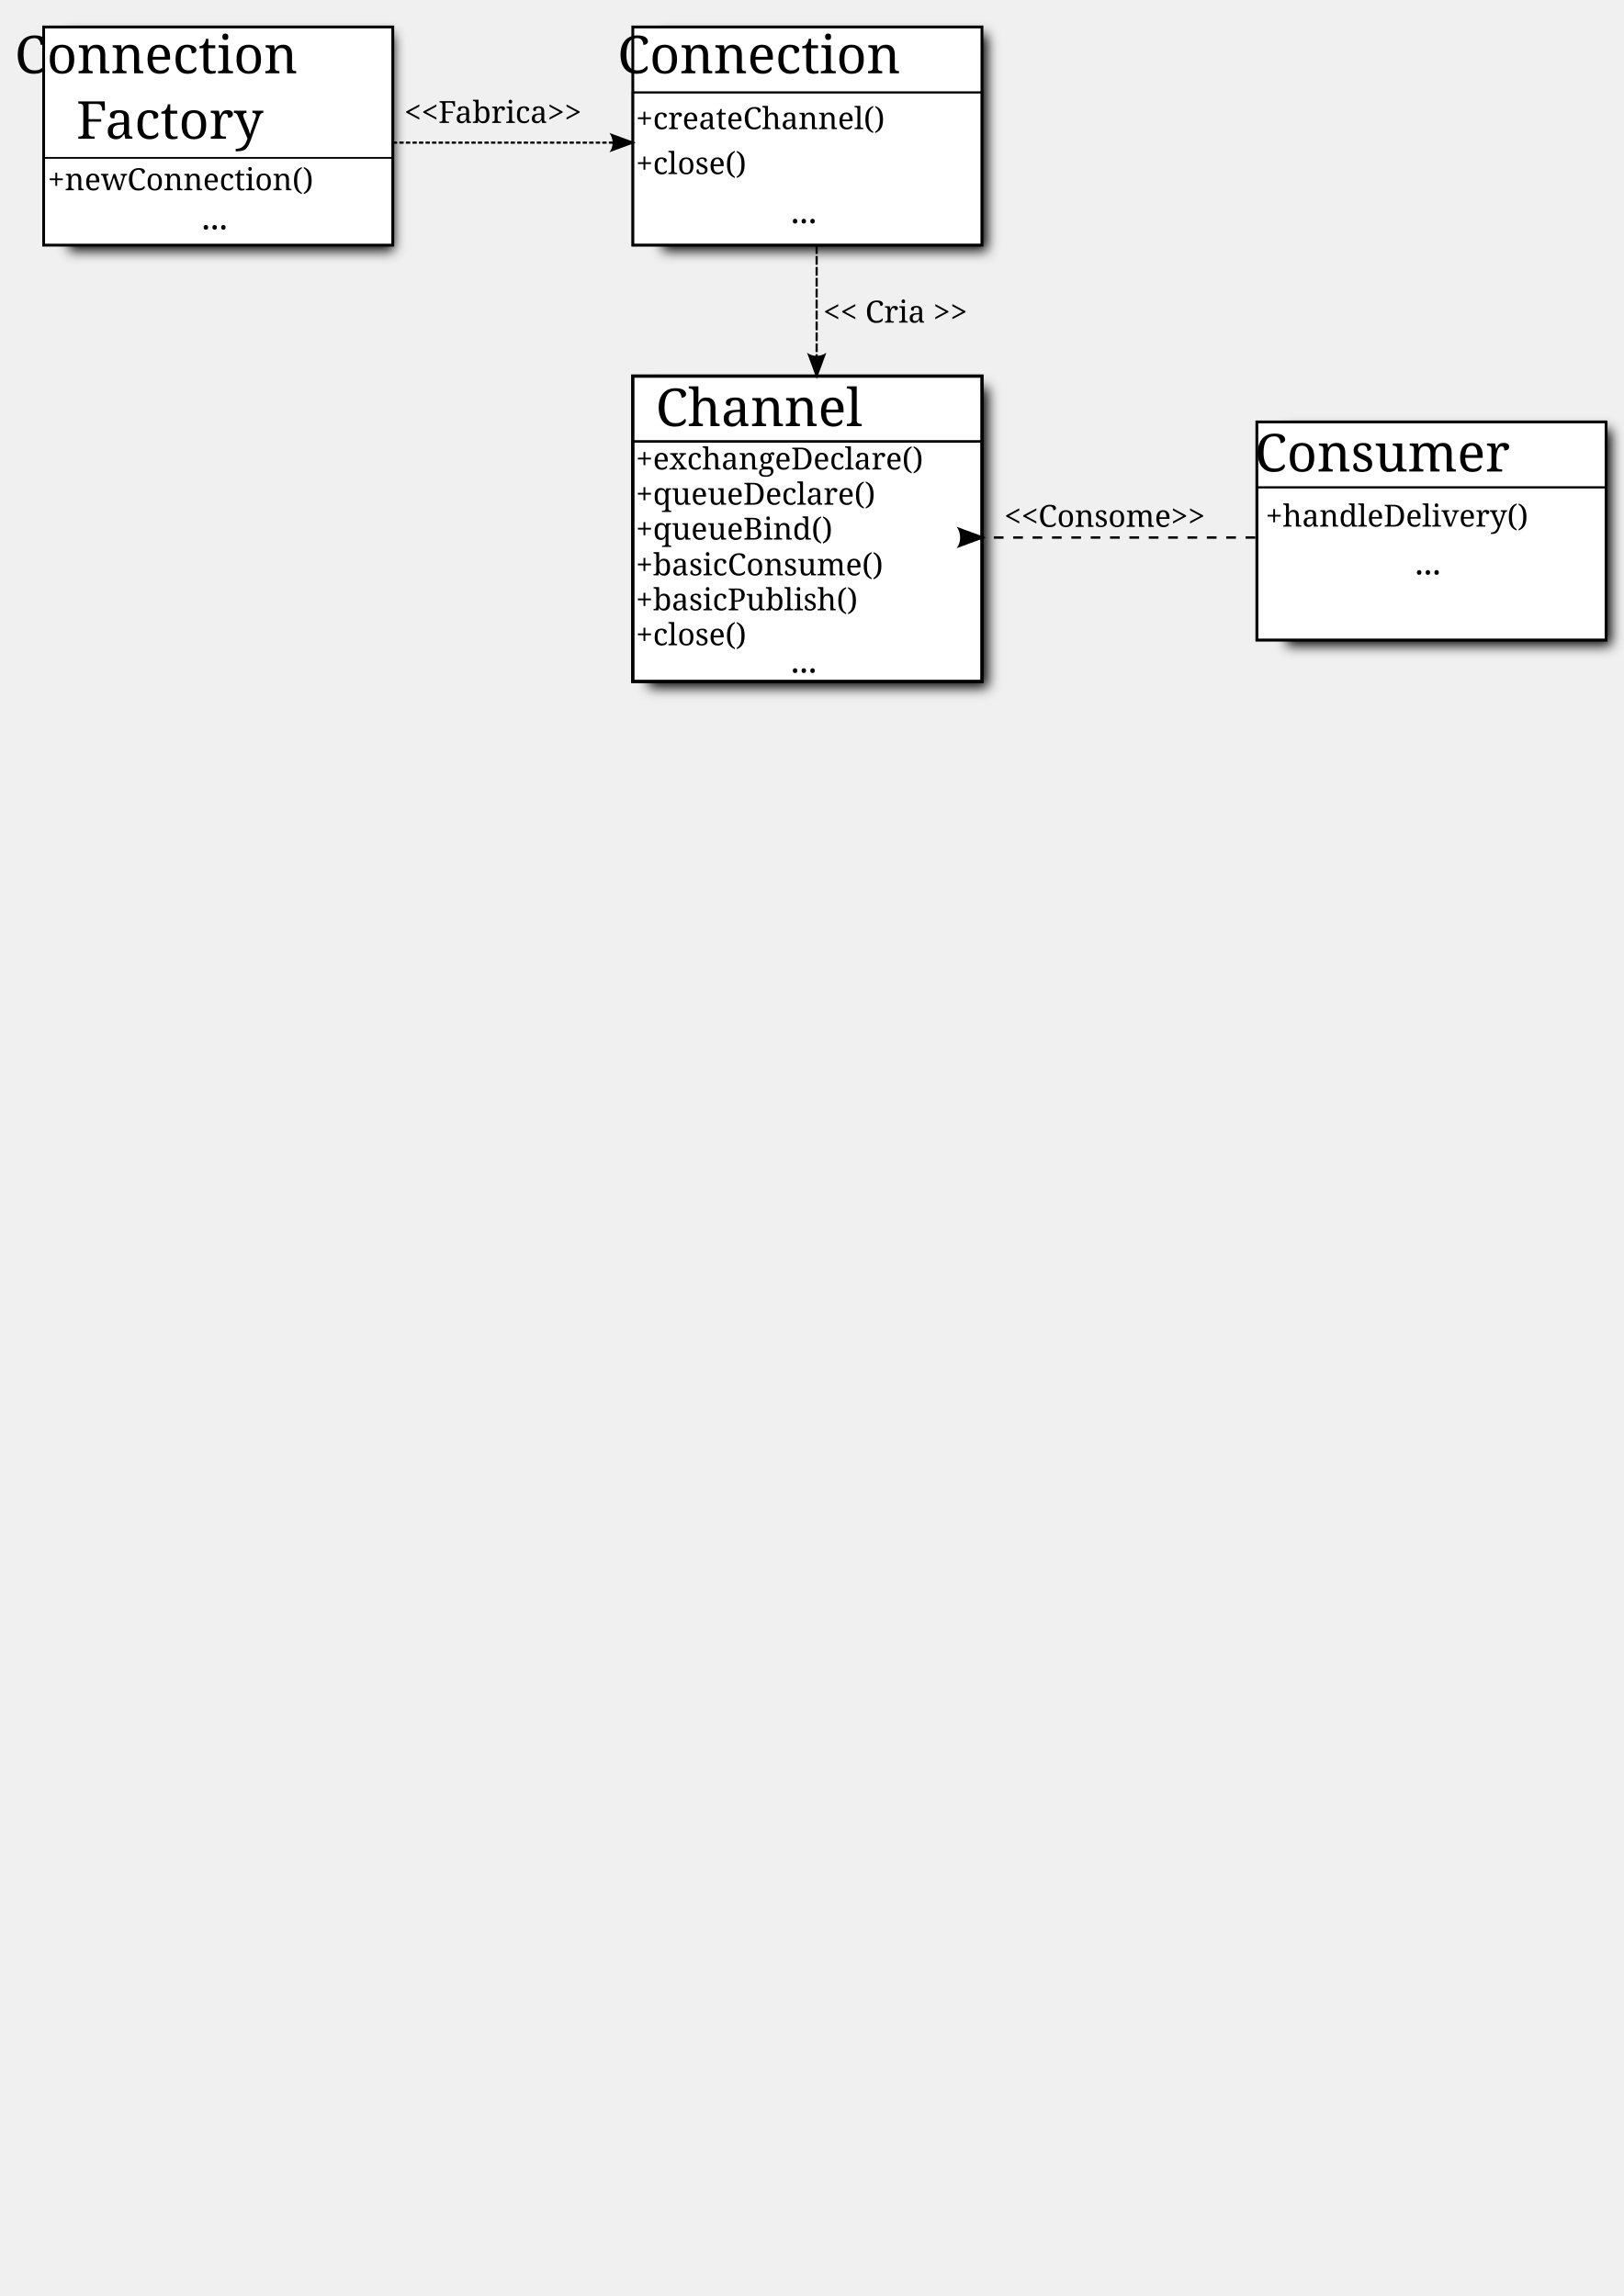
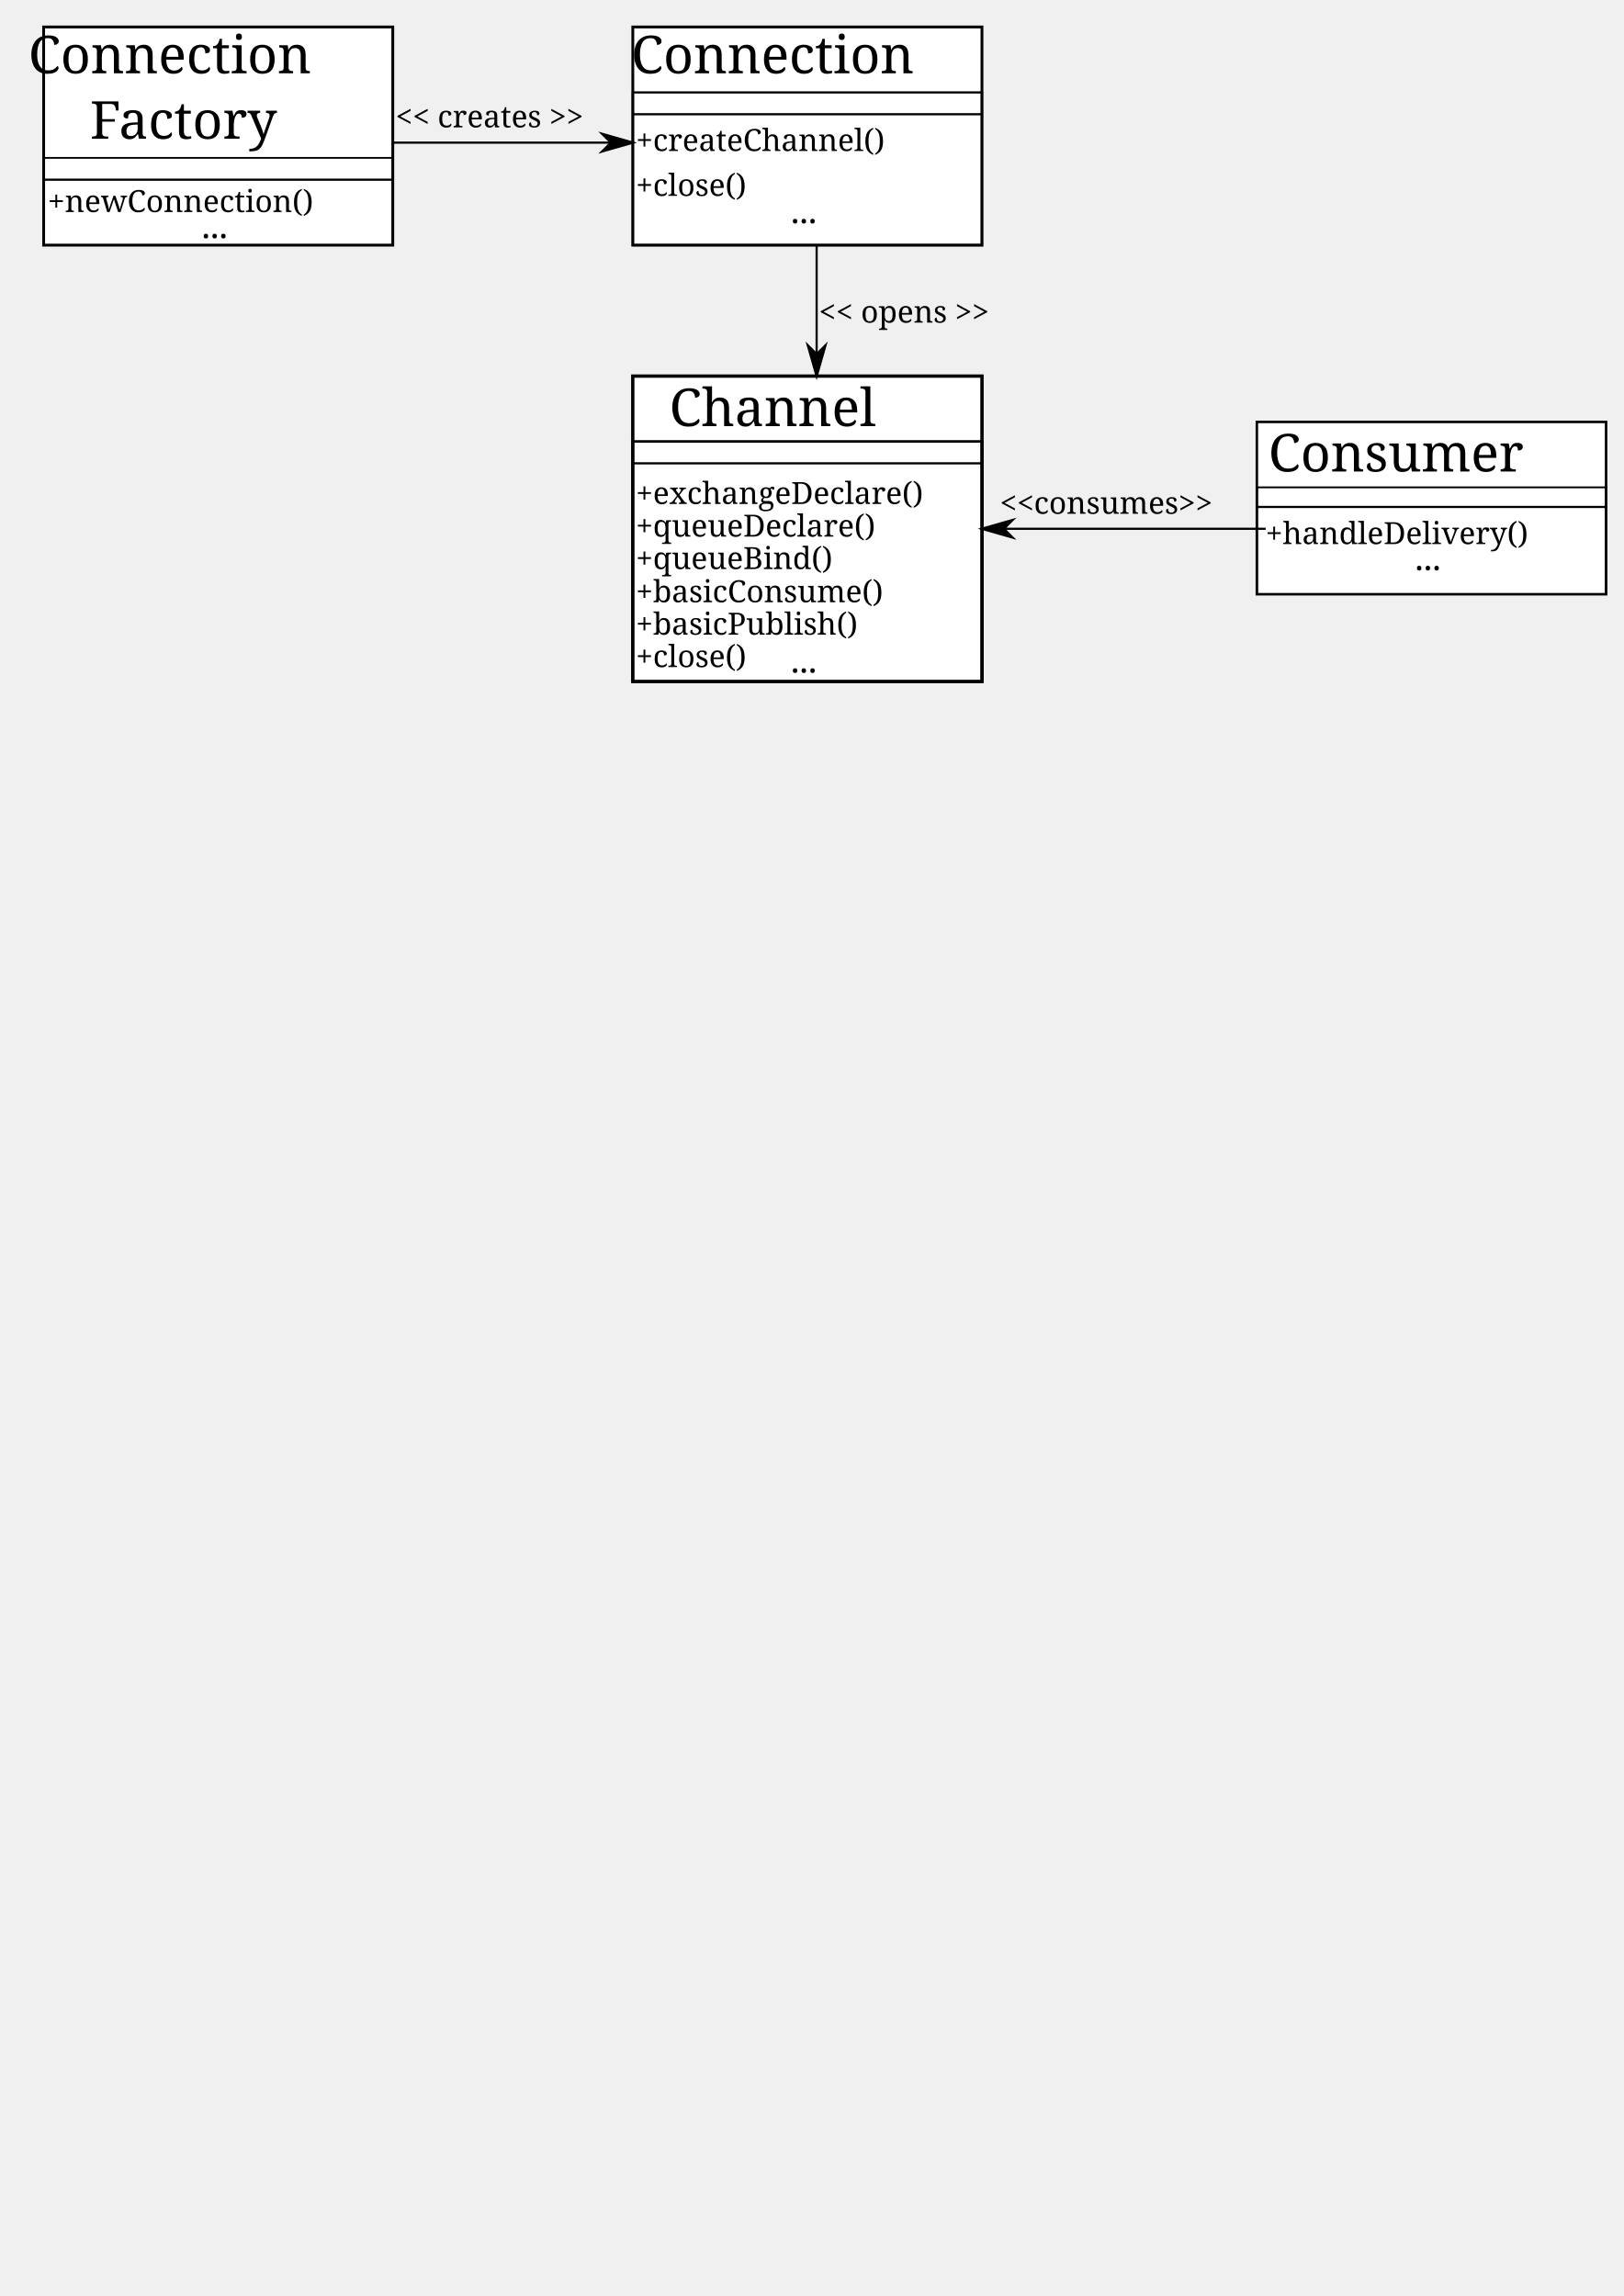
<svg xmlns="http://www.w3.org/2000/svg" width="744.094" height="1052.362" id="svg2" version="1.1">
  <defs id="defs4">
+     <marker orient="auto" refY="0.0" refX="0.0" id="Arrow1Lend" style="overflow:visible;">
+       <path id="path8278" d="M 0.0,0.0 L 5.0,-5.0 L -12.5,0.0 L 5.0,5.0 L 0.0,0.0 z " style="fill-rule:evenodd;stroke:#000000;stroke-width:1.0pt;marker-start:none;" transform="scale(0.8) rotate(180) translate(12.5,0)" />
+     </marker>
    <marker orient="auto" refY="0.0" refX="0.0" id="Arrow2Lstart" style="overflow:visible">
      <path id="path3974" style="font-size:12.0;fill-rule:evenodd;stroke-width:0.625;stroke-linejoin:round" d="M 8.719,4.034 L -2.207,0.016 L 8.719,-4.002 C 6.973,-1.63 6.983,1.616 8.719,4.034 z " transform="scale(1.1) translate(1,0)" />
    </marker>
    <marker orient="auto" refY="0.0" refX="0.0" id="Arrow2Lend" style="overflow:visible;">
      <path id="path3977" style="font-size:12.0;fill-rule:evenodd;stroke-width:0.625;stroke-linejoin:round;" d="M 8.719,4.034 L -2.207,0.016 L 8.719,-4.002 C 6.973,-1.63 6.983,1.616 8.719,4.034 z " transform="scale(1.1) rotate(180) translate(1,0)" />
    </marker>
    <filter id="filter3880" color-interpolation-filters="sRGB">
      <feGaussianBlur id="feGaussianBlur3882" stdDeviation="3" />
    </filter>
    <filter id="filter3890" color-interpolation-filters="sRGB">
      <feGaussianBlur id="feGaussianBlur3892" stdDeviation="3" />
    </filter>
  </defs>
  <g id="layer1">
-     <g id="g3939">
-       <rect transform="matrix(0.925,0,0,0.98,11.65,2.287244)" style="fill:#000000;fill-opacity:1;stroke:#000000;stroke-width:1;stroke-miterlimit:4;stroke-opacity:1;stroke-dasharray:none;stroke-dashoffset:0;filter:url(#filter3880)" id="rect3878" width="160" height="100" x="22" y="14.362" />
-       <rect y="12.362" x="20" height="100" width="160" id="rect2987" style="fill:#ffffff;fill-opacity:1;stroke:#000000;stroke-width:1.291;stroke-miterlimit:4;stroke-opacity:1;stroke-dasharray:none;stroke-dashoffset:0" />
-       <text id="text3761" y="33.602" x="99.666" style="font-size:24px;font-style:normal;font-variant:normal;font-weight:normal;font-stretch:normal;text-align:center;line-height:125%;letter-spacing:0px;word-spacing:0px;text-anchor:middle;fill:#000000;fill-opacity:1;stroke:none;font-family:Serif;-inkscape-font-specification:Serif" xml:space="preserve">
-         <tspan y="33.602" x="99.666" id="tspan3763">Connection</tspan>
-         <tspan id="tspan3765" y="63.602" x="99.666">Factory</tspan>
-       </text>
-       <rect y="72.362" x="20" height="40" width="160" id="rect3789" style="fill:#000000;fill-opacity:0;stroke:#000000;stroke-width:0.816;stroke-miterlimit:4;stroke-opacity:1;stroke-dasharray:none;stroke-dashoffset:0" />
-       <text id="text3791" y="87.194" x="21.883" style="font-size:14px;font-style:normal;font-weight:normal;line-height:125%;letter-spacing:0px;word-spacing:0px;fill:#000000;fill-opacity:1;stroke:none;font-family:Sans" xml:space="preserve">
-         <tspan style="font-size:14px;font-style:normal;font-variant:normal;font-weight:normal;font-stretch:normal;font-family:Serif;-inkscape-font-specification:Serif" y="87.194" x="21.883" id="tspan3793">+newConnection()</tspan>
-       </text>
-       <text xml:space="preserve" style="font-size:40px;font-style:normal;font-weight:normal;line-height:125%;letter-spacing:0px;word-spacing:0px;fill:#000000;fill-opacity:1;stroke:none;font-family:Sans" x="92.359" y="105.194" id="text3795">
-         <tspan id="tspan3797" x="92.359" y="105.194" style="font-size:16px;font-style:normal;font-variant:normal;font-weight:normal;font-stretch:normal;font-family:Serif;-inkscape-font-specification:Serif">...</tspan>
-       </text>
-     </g>
-     <g id="g3926" transform="translate(40,0)">
-       <rect transform="matrix(0.925,0,0,0.98,243.65,2.287244)" style="fill:#000000;fill-opacity:1;stroke:#000000;stroke-width:1;stroke-miterlimit:4;stroke-opacity:1;stroke-dasharray:none;stroke-dashoffset:0;filter:url(#filter3880)" id="rect3886" width="160" height="100" x="22" y="14.362" />
-       <rect style="fill:#ffffff;fill-opacity:1;stroke:#000000;stroke-width:1.291;stroke-miterlimit:4;stroke-opacity:1;stroke-dasharray:none;stroke-dashoffset:0" id="rect3767" width="160" height="100" x="250" y="12.362" />
-       <text xml:space="preserve" style="font-size:24px;font-style:normal;font-variant:normal;font-weight:normal;font-stretch:normal;text-align:center;line-height:125%;letter-spacing:0px;word-spacing:0px;text-anchor:middle;fill:#000000;fill-opacity:1;stroke:none;font-family:Serif;-inkscape-font-specification:Serif" x="329.666" y="33.602" id="text3769">
-         <tspan x="329.666" y="33.602" id="tspan3773">Connection</tspan>
-       </text>
-       <rect y="42.362" x="250" height="70" width="160" id="rect3799" style="fill:#000000;fill-opacity:0;stroke:#000000;stroke-width:1;stroke-miterlimit:4;stroke-opacity:1;stroke-dasharray:none;stroke-dashoffset:0" />
-       <text xml:space="preserve" style="font-size:14px;font-style:normal;font-weight:normal;line-height:125%;letter-spacing:0px;word-spacing:0px;fill:#000000;fill-opacity:1;stroke:none;font-family:Sans" x="251.414" y="59.194" id="text3801">
-         <tspan id="tspan3803" x="251.414" y="59.194" style="font-size:14px;font-style:normal;font-variant:normal;font-weight:normal;font-stretch:normal;font-family:Serif;-inkscape-font-specification:Serif">+createChannel()</tspan>
-       </text>
-       <text id="text3805" y="79.786" x="251.414" style="font-size:14px;font-style:normal;font-weight:normal;line-height:125%;letter-spacing:0px;word-spacing:0px;fill:#000000;fill-opacity:1;stroke:none;font-family:Sans" xml:space="preserve">
-         <tspan style="font-size:14px;font-style:normal;font-variant:normal;font-weight:normal;font-stretch:normal;font-family:Serif;-inkscape-font-specification:Serif" y="79.786" x="251.414" id="tspan3807">+close()</tspan>
-       </text>
-       <text id="text3809" y="102.362" x="322.359" style="font-size:40px;font-style:normal;font-weight:normal;line-height:125%;letter-spacing:0px;word-spacing:0px;fill:#000000;fill-opacity:1;stroke:none;font-family:Sans" xml:space="preserve">
-         <tspan style="font-size:16px;font-style:normal;font-variant:normal;font-weight:normal;font-stretch:normal;font-family:Serif;-inkscape-font-specification:Serif" y="102.362" x="322.359" id="tspan3811">...</tspan>
-       </text>
-     </g>
-     <g id="g3894" transform="translate(40,-20)">
-       <rect transform="matrix(0.9623903,0,0,0.9714247,11.62737,7.611663)" style="fill:#000000;fill-opacity:1;stroke:#000000;stroke-width:1.528;stroke-miterlimit:4;stroke-opacity:1;stroke-dasharray:none;stroke-dashoffset:0;filter:url(#filter3890)" id="rect3888" width="160.038" height="139.981" x="255.981" y="196.381" />
-       <rect y="192.381" x="249.981" height="139.981" width="160.038" id="rect3777" style="fill:#ffffff;fill-opacity:1;stroke:#000000;stroke-width:1.528;stroke-miterlimit:4;stroke-opacity:1;stroke-dasharray:none;stroke-dashoffset:0" />
-       <text id="text3779" y="215.309" x="329.689" style="font-size:24px;font-style:normal;font-variant:normal;font-weight:normal;font-stretch:normal;text-align:center;line-height:125%;letter-spacing:0px;word-spacing:0px;text-anchor:middle;fill:#000000;fill-opacity:1;stroke:none;font-family:Serif;-inkscape-font-specification:Serif" xml:space="preserve">
-         <tspan id="tspan3781" y="215.309" x="329.689">Channel</tspan>
-       </text>
-       <rect y="222.33" x="249.968" height="110.032" width="160.064" id="rect3815" style="fill:#000000;fill-opacity:0;stroke:#000000;stroke-width:1.173;stroke-miterlimit:4;stroke-opacity:1;stroke-dasharray:none;stroke-dashoffset:0" />
-       <text id="text3817" y="235.194" x="251.414" style="font-size:14px;font-style:normal;font-weight:normal;line-height:125%;letter-spacing:0px;word-spacing:0px;fill:#000000;fill-opacity:1;stroke:none;font-family:Sans" xml:space="preserve">
-         <tspan style="font-size:14px;font-style:normal;font-variant:normal;font-weight:normal;font-stretch:normal;font-family:Serif;-inkscape-font-specification:Serif" y="235.194" x="251.414" id="tspan3819">+exchangeDeclare()</tspan>
-       </text>
-       <text xml:space="preserve" style="font-size:14px;font-style:normal;font-weight:normal;line-height:125%;letter-spacing:0px;word-spacing:0px;fill:#000000;fill-opacity:1;stroke:none;font-family:Sans" x="251.414" y="251.312" id="text3821">
-         <tspan id="tspan3823" x="251.414" y="251.312" style="font-size:14px;font-style:normal;font-variant:normal;font-weight:normal;font-stretch:normal;font-family:Serif;-inkscape-font-specification:Serif">+queueDeclare()</tspan>
-       </text>
-       <text id="text3825" y="267.332" x="251.414" style="font-size:14px;font-style:normal;font-weight:normal;line-height:125%;letter-spacing:0px;word-spacing:0px;fill:#000000;fill-opacity:1;stroke:none;font-family:Sans" xml:space="preserve">
-         <tspan style="font-size:14px;font-style:normal;font-variant:normal;font-weight:normal;font-stretch:normal;font-family:Serif;-inkscape-font-specification:Serif" y="267.332" x="251.414" id="tspan3827">+queueBind()</tspan>
-       </text>
-       <text xml:space="preserve" style="font-size:14px;font-style:normal;font-weight:normal;line-height:125%;letter-spacing:0px;word-spacing:0px;fill:#000000;fill-opacity:1;stroke:none;font-family:Sans" x="251.414" y="283.716" id="text3829">
-         <tspan id="tspan3831" x="251.414" y="283.716" style="font-size:14px;font-style:normal;font-variant:normal;font-weight:normal;font-stretch:normal;font-family:Serif;-inkscape-font-specification:Serif">+basicConsume()</tspan>
-       </text>
-       <text id="text3833" y="299.736" x="251.414" style="font-size:14px;font-style:normal;font-weight:normal;line-height:125%;letter-spacing:0px;word-spacing:0px;fill:#000000;fill-opacity:1;stroke:none;font-family:Sans" xml:space="preserve">
-         <tspan style="font-size:14px;font-style:normal;font-variant:normal;font-weight:normal;font-stretch:normal;font-family:Serif;-inkscape-font-specification:Serif" y="299.736" x="251.414" id="tspan3835">+basicPublish()</tspan>
-       </text>
-       <text xml:space="preserve" style="font-size:14px;font-style:normal;font-weight:normal;line-height:125%;letter-spacing:0px;word-spacing:0px;fill:#000000;fill-opacity:1;stroke:none;font-family:Sans" x="251.414" y="315.755" id="text3837">
-         <tspan id="tspan3839" x="251.414" y="315.755" style="font-size:14px;font-style:normal;font-variant:normal;font-weight:normal;font-stretch:normal;font-family:Serif;-inkscape-font-specification:Serif">+close()</tspan>
-       </text>
-       <text xml:space="preserve" style="font-size:40px;font-style:normal;font-weight:normal;line-height:125%;letter-spacing:0px;word-spacing:0px;fill:#000000;fill-opacity:1;stroke:none;font-family:Sans" x="322.359" y="328.362" id="text3841">
-         <tspan id="tspan3843" x="322.359" y="328.362" style="font-size:16px;font-style:normal;font-variant:normal;font-weight:normal;font-stretch:normal;font-family:Serif;-inkscape-font-specification:Serif">...</tspan>
-       </text>
-     </g>
-     <g id="g3915" transform="translate(76,61.00957)">
-       <rect y="14.362" x="22" height="100" width="160" id="rect3884" style="fill:#000000;fill-opacity:1;stroke:#000000;stroke-width:1;stroke-miterlimit:4;stroke-opacity:1;stroke-dasharray:none;stroke-dashoffset:0;filter:url(#filter3880)" transform="matrix(0.925,0,0,0.98,493.65,122.2872)" />
-       <rect style="fill:#ffffff;fill-opacity:1;stroke:#000000;stroke-width:1.291;stroke-miterlimit:4;stroke-opacity:1;stroke-dasharray:none;stroke-dashoffset:0" id="rect3783" width="160.038" height="100.002" x="499.981" y="132.379" />
-       <text xml:space="preserve" style="font-size:24px;font-style:normal;font-variant:normal;font-weight:normal;font-stretch:normal;text-align:center;line-height:125%;letter-spacing:0px;word-spacing:0px;text-anchor:middle;fill:#000000;fill-opacity:1;stroke:none;font-family:Serif;-inkscape-font-specification:Serif" x="579.332" y="155.099" id="text3785">
-         <tspan x="579.332" y="155.099" id="tspan3787">Consumer</tspan>
-       </text>
-       <rect y="162.362" x="500" height="70" width="160" id="rect3864" style="fill:#000000;fill-opacity:0;stroke:#000000;stroke-width:1;stroke-miterlimit:4;stroke-opacity:1;stroke-dasharray:none;stroke-dashoffset:0" />
-       <text id="text3866" y="180.362" x="504" style="font-size:14px;font-style:normal;font-weight:normal;line-height:125%;letter-spacing:0px;word-spacing:0px;fill:#000000;fill-opacity:1;stroke:none;font-family:Sans" xml:space="preserve">
-         <tspan style="font-size:14px;font-style:normal;font-variant:normal;font-weight:normal;font-stretch:normal;font-family:Serif;-inkscape-font-specification:Serif" y="180.362" x="504" id="tspan3868">+handleDelivery()</tspan>
-       </text>
-       <text xml:space="preserve" style="font-size:40px;font-style:normal;font-weight:normal;line-height:125%;letter-spacing:0px;word-spacing:0px;fill:#000000;fill-opacity:1;stroke:none;font-family:Sans" x="572.359" y="202.362" id="text3874">
-         <tspan id="tspan3876" x="572.359" y="202.362" style="font-size:16px;font-style:normal;font-variant:normal;font-weight:normal;font-stretch:normal;font-family:Serif;-inkscape-font-specification:Serif">...</tspan>
-       </text>
-     </g>
-     <path style="fill:none;stroke:#000000;stroke-width:1;stroke-linecap:butt;stroke-linejoin:miter;stroke-miterlimit:4;stroke-opacity:1;stroke-dasharray:2, 1;stroke-dashoffset:0;marker-end:url(#Arrow2Lend)" d="m 180,65.38 110,0" id="path3951" />
-     <text xml:space="preserve" style="font-size:40px;font-style:normal;font-weight:normal;line-height:125%;letter-spacing:0px;word-spacing:0px;fill:#000000;fill-opacity:1;stroke:none;font-family:Sans" x="185.238" y="56.362" id="text4397">
-       <tspan id="tspan4399" x="185.238" y="56.362" style="font-size:14px;font-style:normal;font-variant:normal;font-weight:normal;font-stretch:normal;font-family:Serif;-inkscape-font-specification:Serif">&lt;&lt;Fabrica&gt;&gt;</tspan>
+     <rect style="fill:#ffffff;fill-opacity:1;stroke:#000000;stroke-width:1.291;stroke-miterlimit:4;stroke-opacity:1;stroke-dasharray:none;stroke-dashoffset:0" id="rect2987" width="160" height="100" x="20" y="12.362" />
+     <text xml:space="preserve" style="font-size:24px;font-style:normal;font-variant:normal;font-weight:normal;font-stretch:normal;text-align:center;line-height:125%;letter-spacing:0px;word-spacing:0px;text-anchor:middle;fill:#000000;fill-opacity:1;stroke:none;font-family:Serif;-inkscape-font-specification:Serif" x="99.666" y="33.602" id="text3761">
+       <tspan id="tspan3763" x="99.666" y="33.602">Connection</tspan>
+       <tspan x="99.666" y="63.602" id="tspan3765">Factory</tspan>
    </text>
-     <path style="fill:none;stroke:#000000;stroke-width:1;stroke-linecap:butt;stroke-linejoin:miter;stroke-opacity:1;stroke-miterlimit:4;stroke-dasharray:4, 1;stroke-dashoffset:0;marker-end:url(#Arrow2Lend);marker-mid:none" d="m 374.245,112.362 0,60" id="path4401" />
-     <text id="text4403" y="147.872" x="377.224" style="font-size:40px;font-style:normal;font-weight:normal;line-height:125%;letter-spacing:0px;word-spacing:0px;fill:#000000;fill-opacity:1;stroke:none;font-family:Sans" xml:space="preserve">
-       <tspan style="font-size:14px;font-style:normal;font-variant:normal;font-weight:normal;font-stretch:normal;font-family:Serif;-inkscape-font-specification:Serif" y="147.872" x="377.224" id="tspan4405">&lt;&lt; Cria &gt;&gt;</tspan>
+     <rect style="fill:#000000;fill-opacity:0;stroke:#000000;stroke-width:0.816;stroke-miterlimit:4;stroke-opacity:1;stroke-dasharray:none;stroke-dashoffset:0" id="rect3789" width="160" height="40" x="20" y="72.362" />
+     <text xml:space="preserve" style="font-size:14px;font-style:normal;font-weight:normal;line-height:125%;letter-spacing:0px;word-spacing:0px;fill:#000000;fill-opacity:1;stroke:none;font-family:Sans" x="21.883" y="97.194" id="text3791">
+       <tspan id="tspan3793" x="21.883" y="97.194" style="font-size:14px;font-style:normal;font-variant:normal;font-weight:normal;font-stretch:normal;font-family:Serif;-inkscape-font-specification:Serif">+newConnection()</tspan>
    </text>
-     <path style="fill:none;stroke:#000000;stroke-width:1.109;stroke-linecap:butt;stroke-linejoin:miter;stroke-miterlimit:4;stroke-opacity:1;stroke-dasharray:4.437, 4.437;stroke-dashoffset:0;marker-start:none;marker-end:url(#Arrow2Lstart)" d="m 575.258,246.372 -124.984,0 0,0 0,0 0,0 0,0 0,0" id="path5139" />
-     <text xml:space="preserve" style="font-size:40px;font-style:normal;font-weight:normal;line-height:125%;letter-spacing:0px;word-spacing:0px;fill:#000000;fill-opacity:1;stroke:none;font-family:Sans" x="460.17" y="241.485" id="text6419">
-       <tspan id="tspan6421" x="460.17" y="241.485" style="font-size:14px;font-style:normal;font-variant:normal;font-weight:normal;font-stretch:normal;font-family:Serif;-inkscape-font-specification:Serif">&lt;&lt;Consome&gt;&gt;</tspan>
+     <text id="text3795" y="109.194" x="92.359" style="font-size:40px;font-style:normal;font-weight:normal;line-height:125%;letter-spacing:0px;word-spacing:0px;fill:#000000;fill-opacity:1;stroke:none;font-family:Sans" xml:space="preserve">
+       <tspan style="font-size:16px;font-style:normal;font-variant:normal;font-weight:normal;font-stretch:normal;font-family:Serif;-inkscape-font-specification:Serif" y="109.194" x="92.359" id="tspan3797">...</tspan>
    </text>
+     <rect y="12.362" x="290" height="100" width="160" id="rect3767" style="fill:#ffffff;fill-opacity:1;stroke:#000000;stroke-width:1.291;stroke-miterlimit:4;stroke-opacity:1;stroke-dasharray:none;stroke-dashoffset:0" />
+     <text id="text3769" y="33.602" x="369.666" style="font-size:24px;font-style:normal;font-variant:normal;font-weight:normal;font-stretch:normal;text-align:center;line-height:125%;letter-spacing:0px;word-spacing:0px;text-anchor:middle;fill:#000000;fill-opacity:1;stroke:none;font-family:Serif;-inkscape-font-specification:Serif" xml:space="preserve">
+       <tspan id="tspan3773" y="33.602" x="369.666">Connection</tspan>
+     </text>
+     <rect style="fill:#000000;fill-opacity:0;stroke:#000000;stroke-width:1;stroke-miterlimit:4;stroke-opacity:1;stroke-dasharray:none;stroke-dashoffset:0" id="rect3799" width="160" height="70" x="290" y="42.362" />
+     <text id="text3801" y="69.194" x="291.414" style="font-size:14px;font-style:normal;font-weight:normal;line-height:125%;letter-spacing:0px;word-spacing:0px;fill:#000000;fill-opacity:1;stroke:none;font-family:Sans" xml:space="preserve">
+       <tspan style="font-size:14px;font-style:normal;font-variant:normal;font-weight:normal;font-stretch:normal;font-family:Serif;-inkscape-font-specification:Serif" y="69.194" x="291.414" id="tspan3803">+createChannel()</tspan>
+     </text>
+     <text xml:space="preserve" style="font-size:14px;font-style:normal;font-weight:normal;line-height:125%;letter-spacing:0px;word-spacing:0px;fill:#000000;fill-opacity:1;stroke:none;font-family:Sans" x="291.414" y="89.786" id="text3805">
+       <tspan id="tspan3807" x="291.414" y="89.786" style="font-size:14px;font-style:normal;font-variant:normal;font-weight:normal;font-stretch:normal;font-family:Serif;-inkscape-font-specification:Serif">+close()</tspan>
+     </text>
+     <text xml:space="preserve" style="font-size:40px;font-style:normal;font-weight:normal;line-height:125%;letter-spacing:0px;word-spacing:0px;fill:#000000;fill-opacity:1;stroke:none;font-family:Sans" x="362.359" y="102.362" id="text3809">
+       <tspan id="tspan3811" x="362.359" y="102.362" style="font-size:16px;font-style:normal;font-variant:normal;font-weight:normal;font-stretch:normal;font-family:Serif;-inkscape-font-specification:Serif">...</tspan>
+     </text>
+     <rect style="fill:#ffffff;fill-opacity:1;stroke:#000000;stroke-width:1.528;stroke-miterlimit:4;stroke-opacity:1;stroke-dasharray:none;stroke-dashoffset:0" id="rect3777" width="160.038" height="139.981" x="289.981" y="172.381" />
+     <text xml:space="preserve" style="font-size:24px;font-style:normal;font-variant:normal;font-weight:normal;font-stretch:normal;text-align:center;line-height:125%;letter-spacing:0px;word-spacing:0px;text-anchor:middle;fill:#000000;fill-opacity:1;stroke:none;font-family:Serif;-inkscape-font-specification:Serif" x="369.689" y="195.309" id="text3779">
+       <tspan x="369.689" y="195.309" id="tspan3781">Channel</tspan>
+     </text>
+     <rect style="fill:#000000;fill-opacity:0;stroke:#000000;stroke-width:1.173;stroke-miterlimit:4;stroke-opacity:1;stroke-dasharray:none;stroke-dashoffset:0" id="rect3815" width="160.064" height="110.032" x="289.968" y="202.33" />
+     <text xml:space="preserve" style="font-size:14px;font-style:normal;font-weight:normal;line-height:125%;letter-spacing:0px;word-spacing:0px;fill:#000000;fill-opacity:1;stroke:none;font-family:Sans" x="291.414" y="230.986" id="text3817">
+       <tspan id="tspan3819" x="291.414" y="230.986" style="font-size:14px;font-style:normal;font-variant:normal;font-weight:normal;font-stretch:normal;font-family:Serif;-inkscape-font-specification:Serif">+exchangeDeclare()</tspan>
+     </text>
+     <text id="text3821" y="245.946" x="291.414" style="font-size:14px;font-style:normal;font-weight:normal;line-height:125%;letter-spacing:0px;word-spacing:0px;fill:#000000;fill-opacity:1;stroke:none;font-family:Sans" xml:space="preserve">
+       <tspan style="font-size:14px;font-style:normal;font-variant:normal;font-weight:normal;font-stretch:normal;font-family:Serif;-inkscape-font-specification:Serif" y="245.946" x="291.414" id="tspan3823">+queueDeclare()</tspan>
+     </text>
+     <text xml:space="preserve" style="font-size:14px;font-style:normal;font-weight:normal;line-height:125%;letter-spacing:0px;word-spacing:0px;fill:#000000;fill-opacity:1;stroke:none;font-family:Sans" x="291.414" y="260.807" id="text3825">
+       <tspan id="tspan3827" x="291.414" y="260.807" style="font-size:14px;font-style:normal;font-variant:normal;font-weight:normal;font-stretch:normal;font-family:Serif;-inkscape-font-specification:Serif">+queueBind()</tspan>
+     </text>
+     <text id="text3829" y="276.033" x="291.414" style="font-size:14px;font-style:normal;font-weight:normal;line-height:125%;letter-spacing:0px;word-spacing:0px;fill:#000000;fill-opacity:1;stroke:none;font-family:Sans" xml:space="preserve">
+       <tspan style="font-size:14px;font-style:normal;font-variant:normal;font-weight:normal;font-stretch:normal;font-family:Serif;-inkscape-font-specification:Serif" y="276.033" x="291.414" id="tspan3831">+basicConsume()</tspan>
+     </text>
+     <text xml:space="preserve" style="font-size:14px;font-style:normal;font-weight:normal;line-height:125%;letter-spacing:0px;word-spacing:0px;fill:#000000;fill-opacity:1;stroke:none;font-family:Sans" x="291.414" y="290.894" id="text3833">
+       <tspan id="tspan3835" x="291.414" y="290.894" style="font-size:14px;font-style:normal;font-variant:normal;font-weight:normal;font-stretch:normal;font-family:Serif;-inkscape-font-specification:Serif">+basicPublish()</tspan>
+     </text>
+     <text id="text3837" y="305.755" x="291.414" style="font-size:14px;font-style:normal;font-weight:normal;line-height:125%;letter-spacing:0px;word-spacing:0px;fill:#000000;fill-opacity:1;stroke:none;font-family:Sans" xml:space="preserve">
+       <tspan style="font-size:14px;font-style:normal;font-variant:normal;font-weight:normal;font-stretch:normal;font-family:Serif;-inkscape-font-specification:Serif" y="305.755" x="291.414" id="tspan3839">+close()</tspan>
+     </text>
+     <text id="text3841" y="308.362" x="362.359" style="font-size:40px;font-style:normal;font-weight:normal;line-height:125%;letter-spacing:0px;word-spacing:0px;fill:#000000;fill-opacity:1;stroke:none;font-family:Sans" xml:space="preserve">
+       <tspan style="font-size:16px;font-style:normal;font-variant:normal;font-weight:normal;font-stretch:normal;font-family:Serif;-inkscape-font-specification:Serif" y="308.362" x="362.359" id="tspan3843">...</tspan>
+     </text>
+     <rect y="193.389" x="575.981" height="78.973" width="160.038" id="rect3783" style="fill:#ffffff;fill-opacity:1;stroke:#000000;stroke-width:1.147;stroke-miterlimit:4;stroke-opacity:1;stroke-dasharray:none;stroke-dashoffset:0" />
+     <text id="text3785" y="216.108" x="655.332" style="font-size:24px;font-style:normal;font-variant:normal;font-weight:normal;font-stretch:normal;text-align:center;line-height:125%;letter-spacing:0px;word-spacing:0px;text-anchor:middle;fill:#000000;fill-opacity:1;stroke:none;font-family:Serif;-inkscape-font-specification:Serif" xml:space="preserve">
+       <tspan id="tspan3787" y="216.108" x="655.332">Consumer</tspan>
+     </text>
+     <rect style="fill:#000000;fill-opacity:0;stroke:#000000;stroke-width:0.837;stroke-miterlimit:4;stroke-opacity:1;stroke-dasharray:none;stroke-dashoffset:0" id="rect3864" width="160" height="48.99" x="576" y="223.372" />
+     <text xml:space="preserve" style="font-size:14px;font-style:normal;font-weight:normal;line-height:125%;letter-spacing:0px;word-spacing:0px;fill:#000000;fill-opacity:1;stroke:none;font-family:Sans" x="580" y="249.372" id="text3866">
+       <tspan id="tspan3868" x="580" y="249.372" style="font-size:14px;font-style:normal;font-variant:normal;font-weight:normal;font-stretch:normal;font-family:Serif;-inkscape-font-specification:Serif">+handleDelivery()</tspan>
+     </text>
+     <text id="text3874" y="261.372" x="648.359" style="font-size:40px;font-style:normal;font-weight:normal;line-height:125%;letter-spacing:0px;word-spacing:0px;fill:#000000;fill-opacity:1;stroke:none;font-family:Sans" xml:space="preserve">
+       <tspan style="font-size:16px;font-style:normal;font-variant:normal;font-weight:normal;font-stretch:normal;font-family:Serif;-inkscape-font-specification:Serif" y="261.372" x="648.359" id="tspan3876">...</tspan>
+     </text>
+     <path style="fill:none;stroke:#000000;stroke-width:1;stroke-linecap:butt;stroke-linejoin:miter;stroke-miterlimit:4;stroke-opacity:1;stroke-dasharray:none;stroke-dashoffset:0;marker-end:url(#Arrow1Lend)" d="m 180,65.38 110,0" id="path3951" />
+     <text xml:space="preserve" style="font-size:40px;font-style:normal;font-weight:normal;line-height:125%;letter-spacing:0px;word-spacing:0px;fill:#000000;fill-opacity:1;stroke:none;font-family:Sans" x="181.238" y="58.362" id="text4397">
+       <tspan id="tspan4399" x="181.238" y="58.362" style="font-size:14px;font-style:normal;font-variant:normal;font-weight:normal;font-stretch:normal;font-family:Serif;-inkscape-font-specification:Serif">&lt;&lt; creates &gt;&gt;</tspan>
+     </text>
+     <path style="fill:none;stroke:#000000;stroke-width:1;stroke-linecap:butt;stroke-linejoin:miter;stroke-opacity:1;stroke-miterlimit:4;stroke-dasharray:none;stroke-dashoffset:0;marker-end:url(#Arrow1Lend);marker-mid:none" d="m 374.245,112.362 0,60" id="path4401" />
+     <text id="text4403" y="147.872" x="375.224" style="font-size:40px;font-style:normal;font-weight:normal;line-height:125%;letter-spacing:0px;word-spacing:0px;fill:#000000;fill-opacity:1;stroke:none;font-family:Sans" xml:space="preserve">
+       <tspan style="font-size:14px;font-style:normal;font-variant:normal;font-weight:normal;font-stretch:normal;font-family:Serif;-inkscape-font-specification:Serif" y="147.872" x="375.224" id="tspan4405">&lt;&lt; opens &gt;&gt;</tspan>
+     </text>
+     <text xml:space="preserve" style="font-size:40px;font-style:normal;font-weight:normal;line-height:125%;letter-spacing:0px;word-spacing:0px;fill:#000000;fill-opacity:1;stroke:none;font-family:Sans" x="458.17" y="235.485" id="text6419">
+       <tspan id="tspan6421" x="458.17" y="235.485" style="font-size:14px;font-style:normal;font-variant:normal;font-weight:normal;font-stretch:normal;font-family:Serif;-inkscape-font-specification:Serif">&lt;&lt;consumes&gt;&gt;</tspan>
+     </text>
+     <path style="fill:none;stroke:#000000;stroke-width:1px;stroke-linecap:butt;stroke-linejoin:miter;stroke-opacity:1" d="m 20,82.362 160,0" id="path7744" />
+     <path style="fill:none;stroke:#000000;stroke-width:1px;stroke-linecap:butt;stroke-linejoin:miter;stroke-opacity:1" d="m 576,232.362 160,0" id="path7746" />
+     <path style="fill:none;stroke:#000000;stroke-width:1px;stroke-linecap:butt;stroke-linejoin:miter;stroke-opacity:1" d="m 290,52.362 160,0" id="path7748" />
+     <path style="fill:none;stroke:#000000;stroke-width:1px;stroke-linecap:butt;stroke-linejoin:miter;stroke-opacity:1" d="m 290,212.362 160,0" id="path7750" />
+     <path style="fill:none;stroke:#000000;stroke-width:1px;stroke-linecap:butt;stroke-linejoin:miter;stroke-opacity:1;marker-end:url(#Arrow1Lend)" d="m 580,242.362 -130,0" id="path9092" />
  </g>
</svg>
